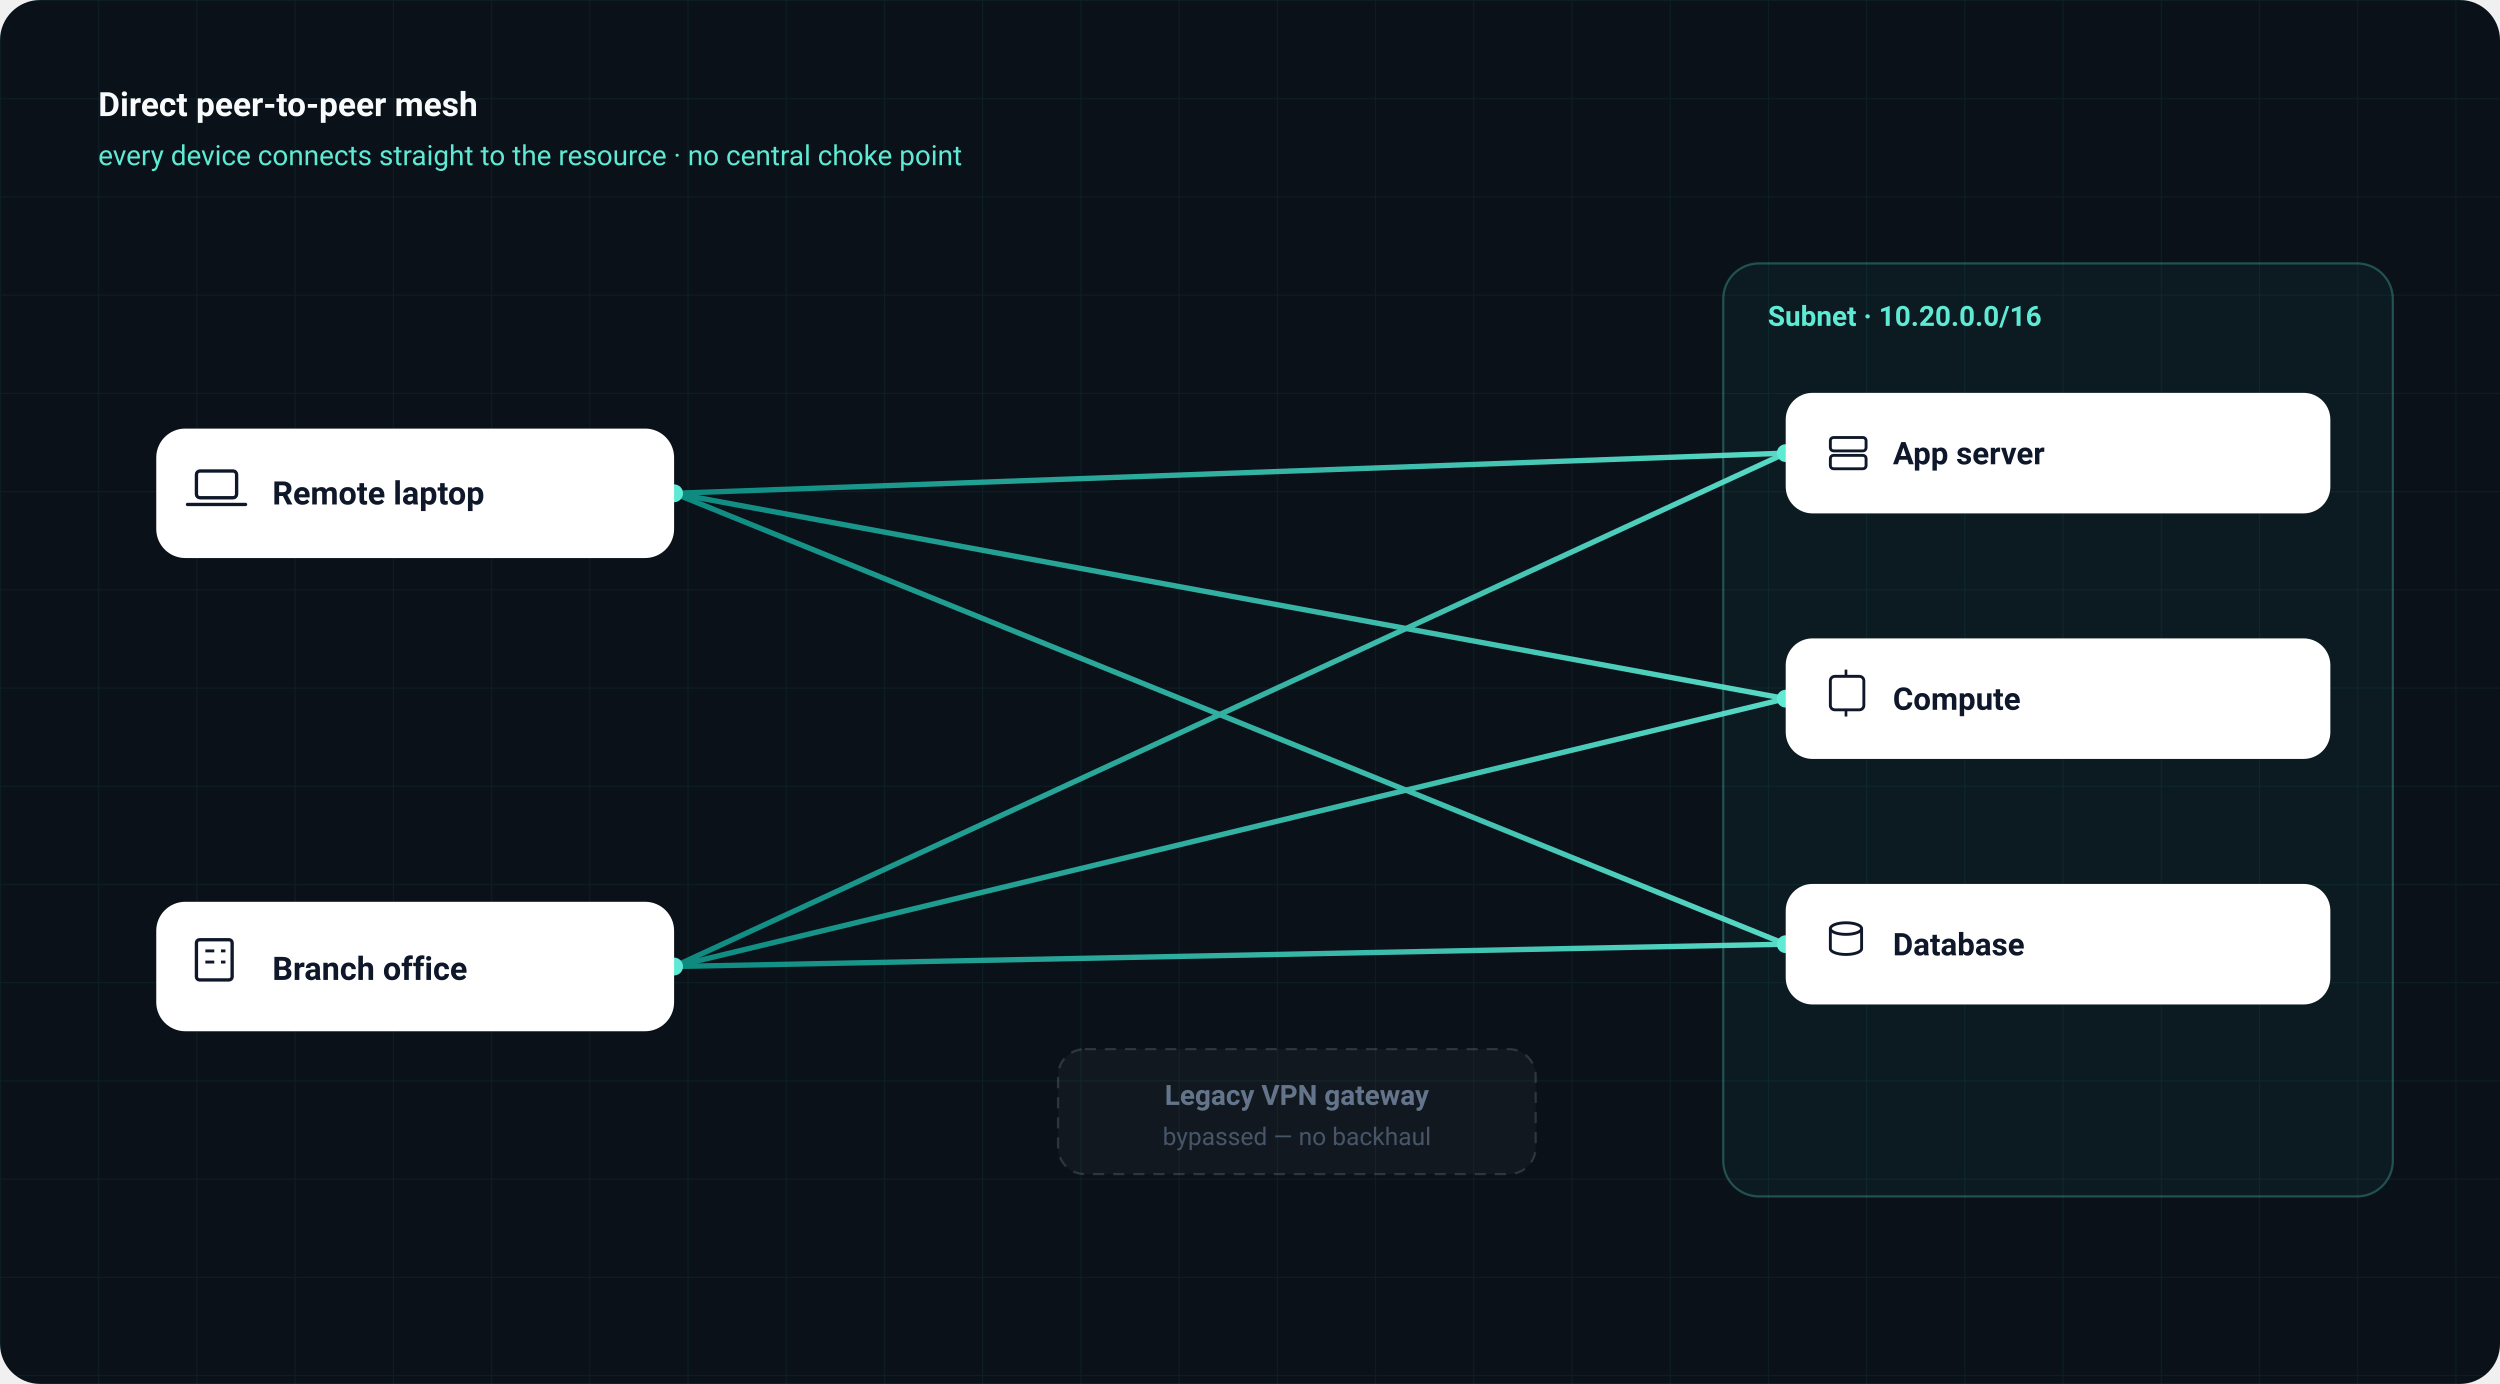
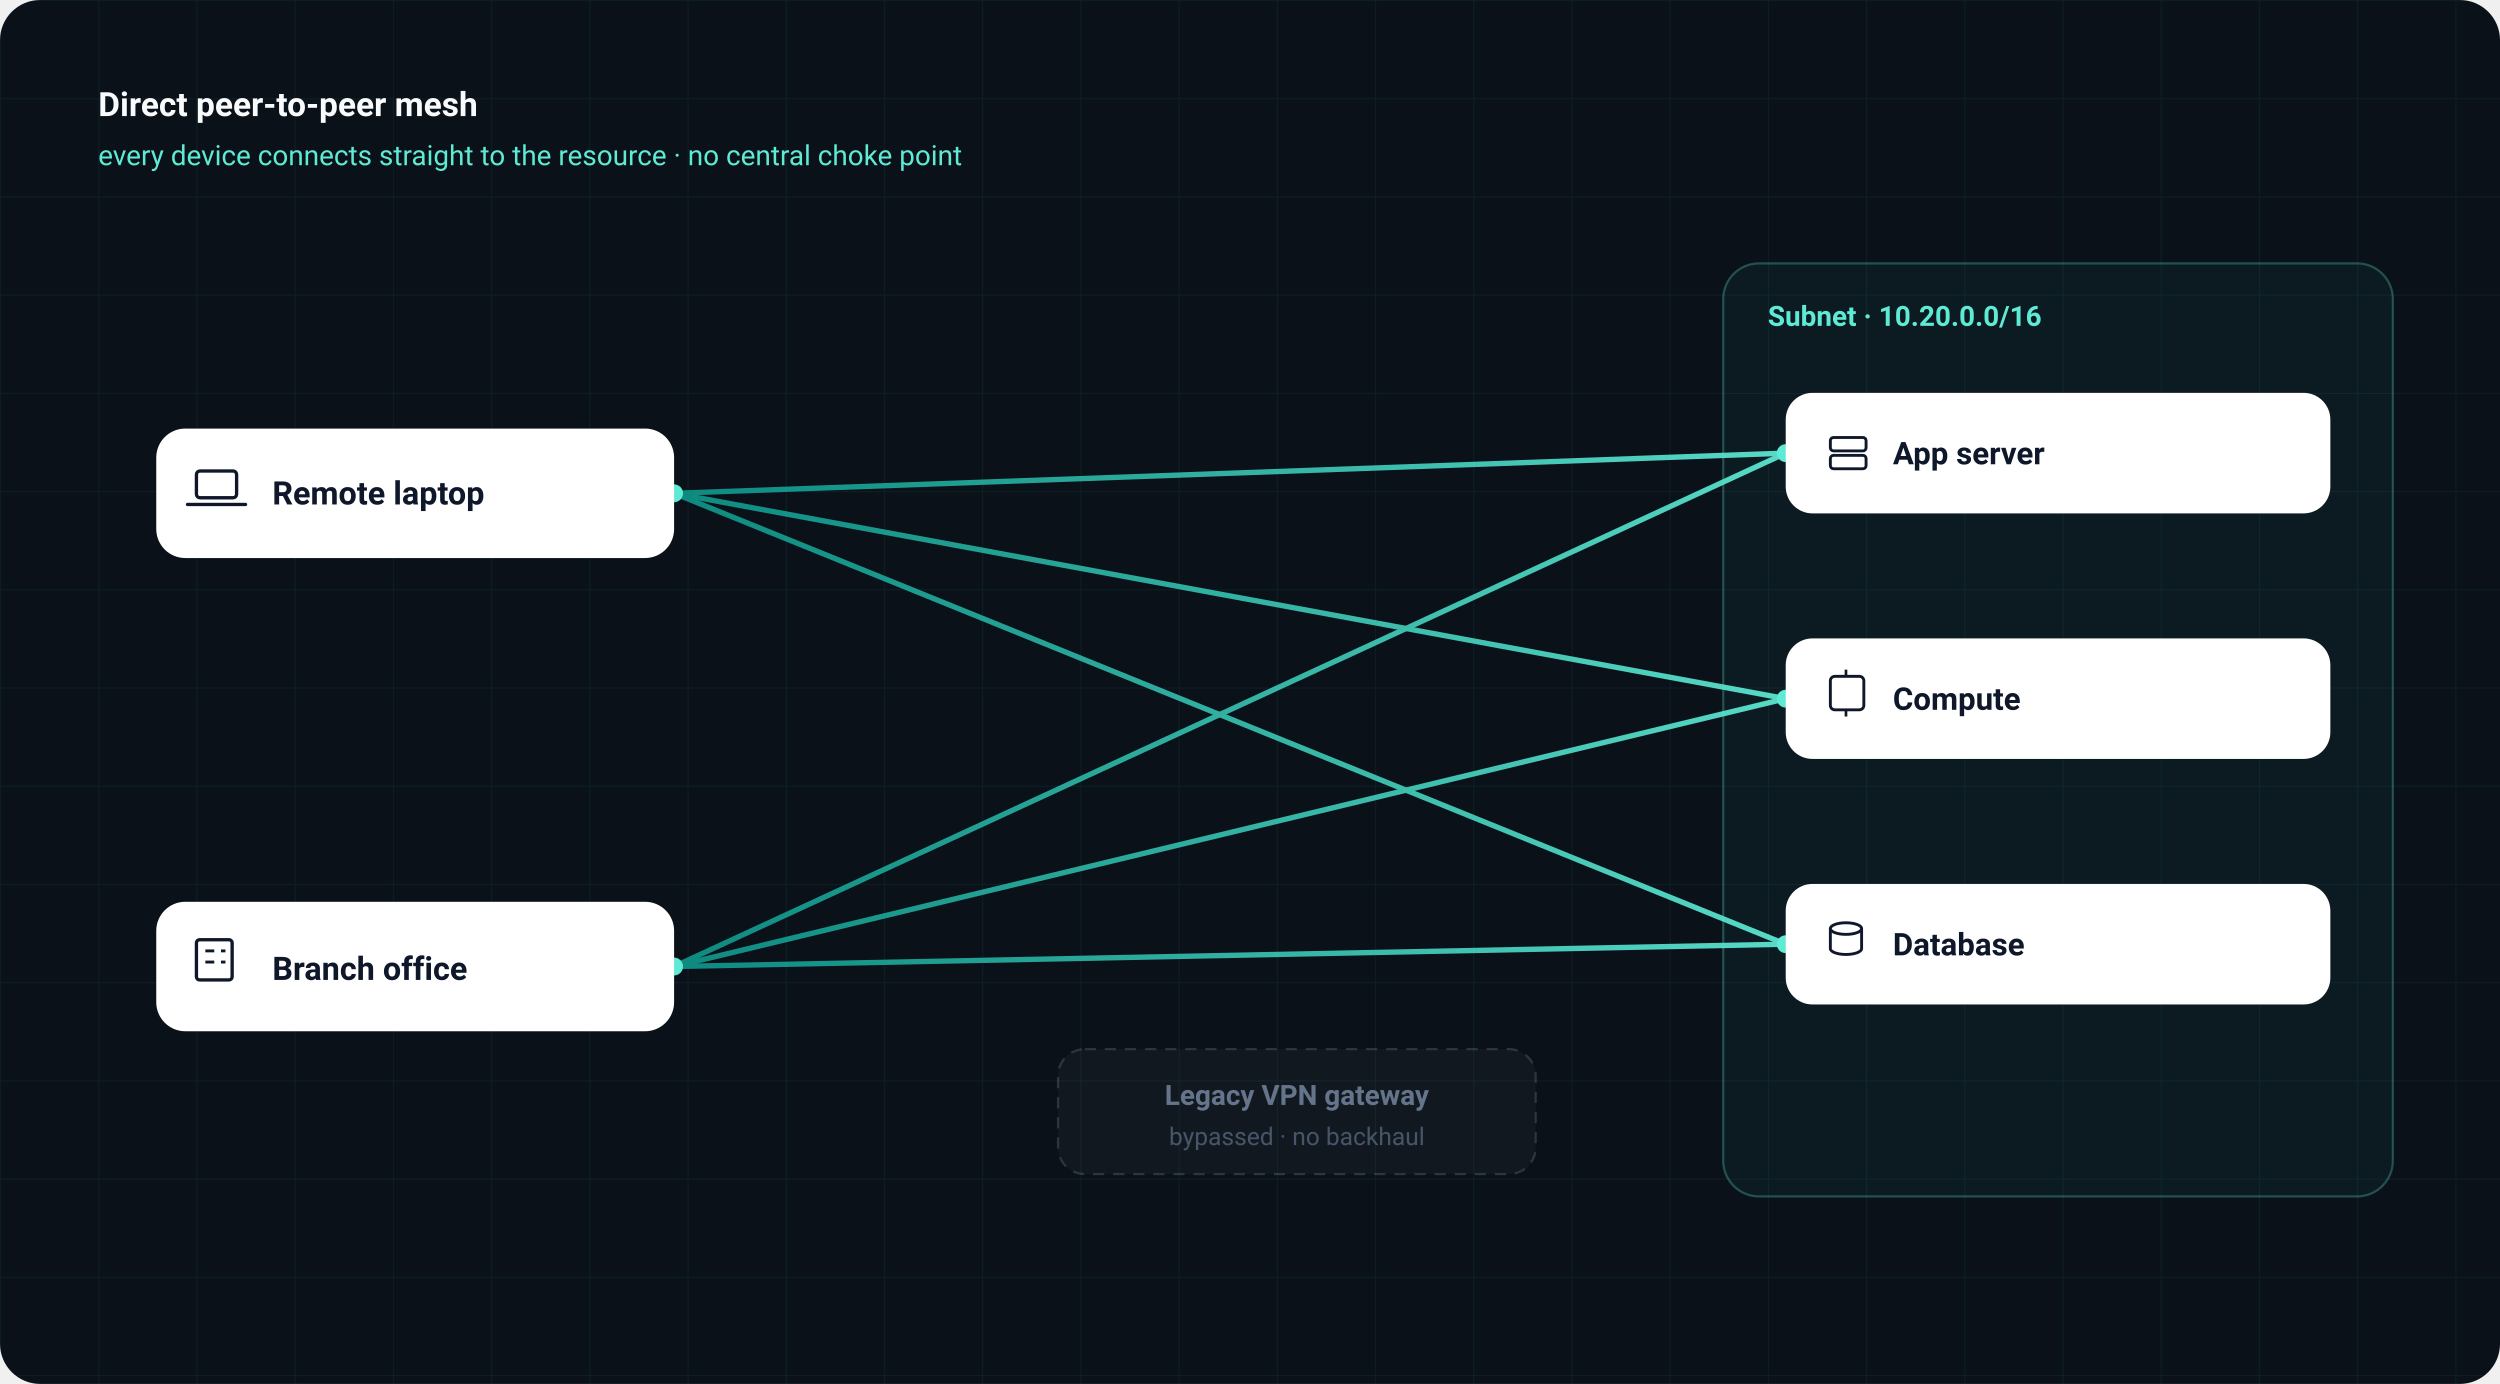
<svg xmlns="http://www.w3.org/2000/svg" viewBox="0 0 1120 620" font-family="-apple-system, Segoe UI, Roboto, Helvetica, Arial, sans-serif" role="img" aria-label="Direct peer-to-peer mesh: remote laptop and branch office connect straight to private resources, bypassing a central VPN gateway">
  <defs>
    <pattern id="grid" width="44" height="44" patternUnits="userSpaceOnUse">
      <path d="M44 0 H0 V44" fill="none" stroke="#2dd4bf" stroke-opacity="0.07" stroke-width="1" />
    </pattern>
    <linearGradient id="ln" x1="0" y1="0" x2="1" y2="0">
      <stop offset="0" stop-color="#0d9488" />
      <stop offset="1" stop-color="#5eead4" />
    </linearGradient>
  </defs>
  <rect x="0" y="0" width="1120" height="620" rx="18" fill="#0a1119" />
  <rect x="0" y="0" width="1120" height="620" rx="18" fill="url(#grid)" />
  <text x="44" y="52" font-size="15" font-weight="700" fill="#f8fafc">Direct peer-to-peer mesh</text>
  <text x="44" y="74" font-size="12.5" fill="#5eead4">every device connects straight to the resource · no central choke point</text>
  <rect x="772" y="118" width="300" height="418" rx="16" fill="rgba(45,212,191,0.05)" stroke="rgba(94,234,212,0.28)" />
  <text x="792" y="146" font-size="12.5" font-weight="700" fill="#5eead4">Subnet · 10.20.0.0/16</text>
  <g stroke="url(#ln)" stroke-width="2.4" stroke-linecap="round" opacity="0.92">
    <line x1="302" y1="221" x2="800" y2="203" />
    <line x1="302" y1="221" x2="800" y2="313" />
    <line x1="302" y1="221" x2="800" y2="423" />
    <line x1="302" y1="433" x2="800" y2="203" />
    <line x1="302" y1="433" x2="800" y2="313" />
    <line x1="302" y1="433" x2="800" y2="423" />
  </g>
  <g fill="#5eead4">
    <circle cx="302" cy="221" r="4" />
    <circle cx="302" cy="433" r="4" />
    <circle cx="800" cy="203" r="4" />
    <circle cx="800" cy="313" r="4" />
    <circle cx="800" cy="423" r="4" />
  </g>
  <rect x="474" y="470" width="214" height="56" rx="12" fill="rgba(255,255,255,0.03)" stroke="rgba(255,255,255,0.14)" stroke-dasharray="5 4" />
  <text x="581" y="495" text-anchor="middle" font-size="12.5" font-weight="600" fill="#64748b">Legacy VPN gateway</text>
-   <text x="581" y="513" text-anchor="middle" font-size="11" fill="#475569">bypassed — no backhaul</text>
+   <text x="581" y="513" text-anchor="middle" font-size="11" fill="#475569">bypassed · no backhaul</text>
  <rect x="70" y="192" width="232" height="58" rx="13" fill="#ffffff" />
  <rect x="88" y="211" width="18" height="12" rx="1.6" fill="none" stroke="#0f172a" stroke-width="1.5" />
  <line x1="84" y1="226" x2="110" y2="226" stroke="#0f172a" stroke-width="1.5" stroke-linecap="round" />
  <text x="122" y="226" font-size="14.5" font-weight="600" fill="#0f172a">Remote laptop</text>
  <rect x="70" y="404" width="232" height="58" rx="13" fill="#ffffff" />
  <rect x="88" y="421" width="16" height="18" rx="1.4" fill="none" stroke="#0f172a" stroke-width="1.5" />
  <line x1="92" y1="426" x2="96" y2="426" stroke="#0f172a" stroke-width="1.3" />
  <line x1="99" y1="426" x2="101" y2="426" stroke="#0f172a" stroke-width="1.3" />
  <line x1="92" y1="431" x2="96" y2="431" stroke="#0f172a" stroke-width="1.3" />
  <line x1="99" y1="431" x2="101" y2="431" stroke="#0f172a" stroke-width="1.3" />
  <text x="122" y="439" font-size="14.5" font-weight="600" fill="#0f172a">Branch office</text>
  <rect x="800" y="176" width="244" height="54" rx="12" fill="#ffffff" />
  <rect x="820" y="196" width="16" height="6" rx="1.4" fill="none" stroke="#0f172a" stroke-width="1.3" />
  <rect x="820" y="204" width="16" height="6" rx="1.4" fill="none" stroke="#0f172a" stroke-width="1.3" />
  <text x="848" y="208" font-size="14" font-weight="600" fill="#0f172a">App server</text>
  <rect x="800" y="286" width="244" height="54" rx="12" fill="#ffffff" />
  <rect x="820" y="303" width="15" height="15" rx="2" fill="none" stroke="#0f172a" stroke-width="1.3" />
  <line x1="827" y1="300" x2="827" y2="303" stroke="#0f172a" stroke-width="1.2" />
  <line x1="827" y1="318" x2="827" y2="321" stroke="#0f172a" stroke-width="1.2" />
  <text x="848" y="318" font-size="14" font-weight="600" fill="#0f172a">Compute</text>
  <rect x="800" y="396" width="244" height="54" rx="12" fill="#ffffff" />
  <ellipse cx="827" cy="416" rx="7" ry="2.6" fill="none" stroke="#0f172a" stroke-width="1.3" />
  <path d="M820 416 v9 a7 2.6 0 0 0 14 0 v-9" fill="none" stroke="#0f172a" stroke-width="1.3" />
  <text x="848" y="428" font-size="14" font-weight="600" fill="#0f172a">Database</text>
</svg>
